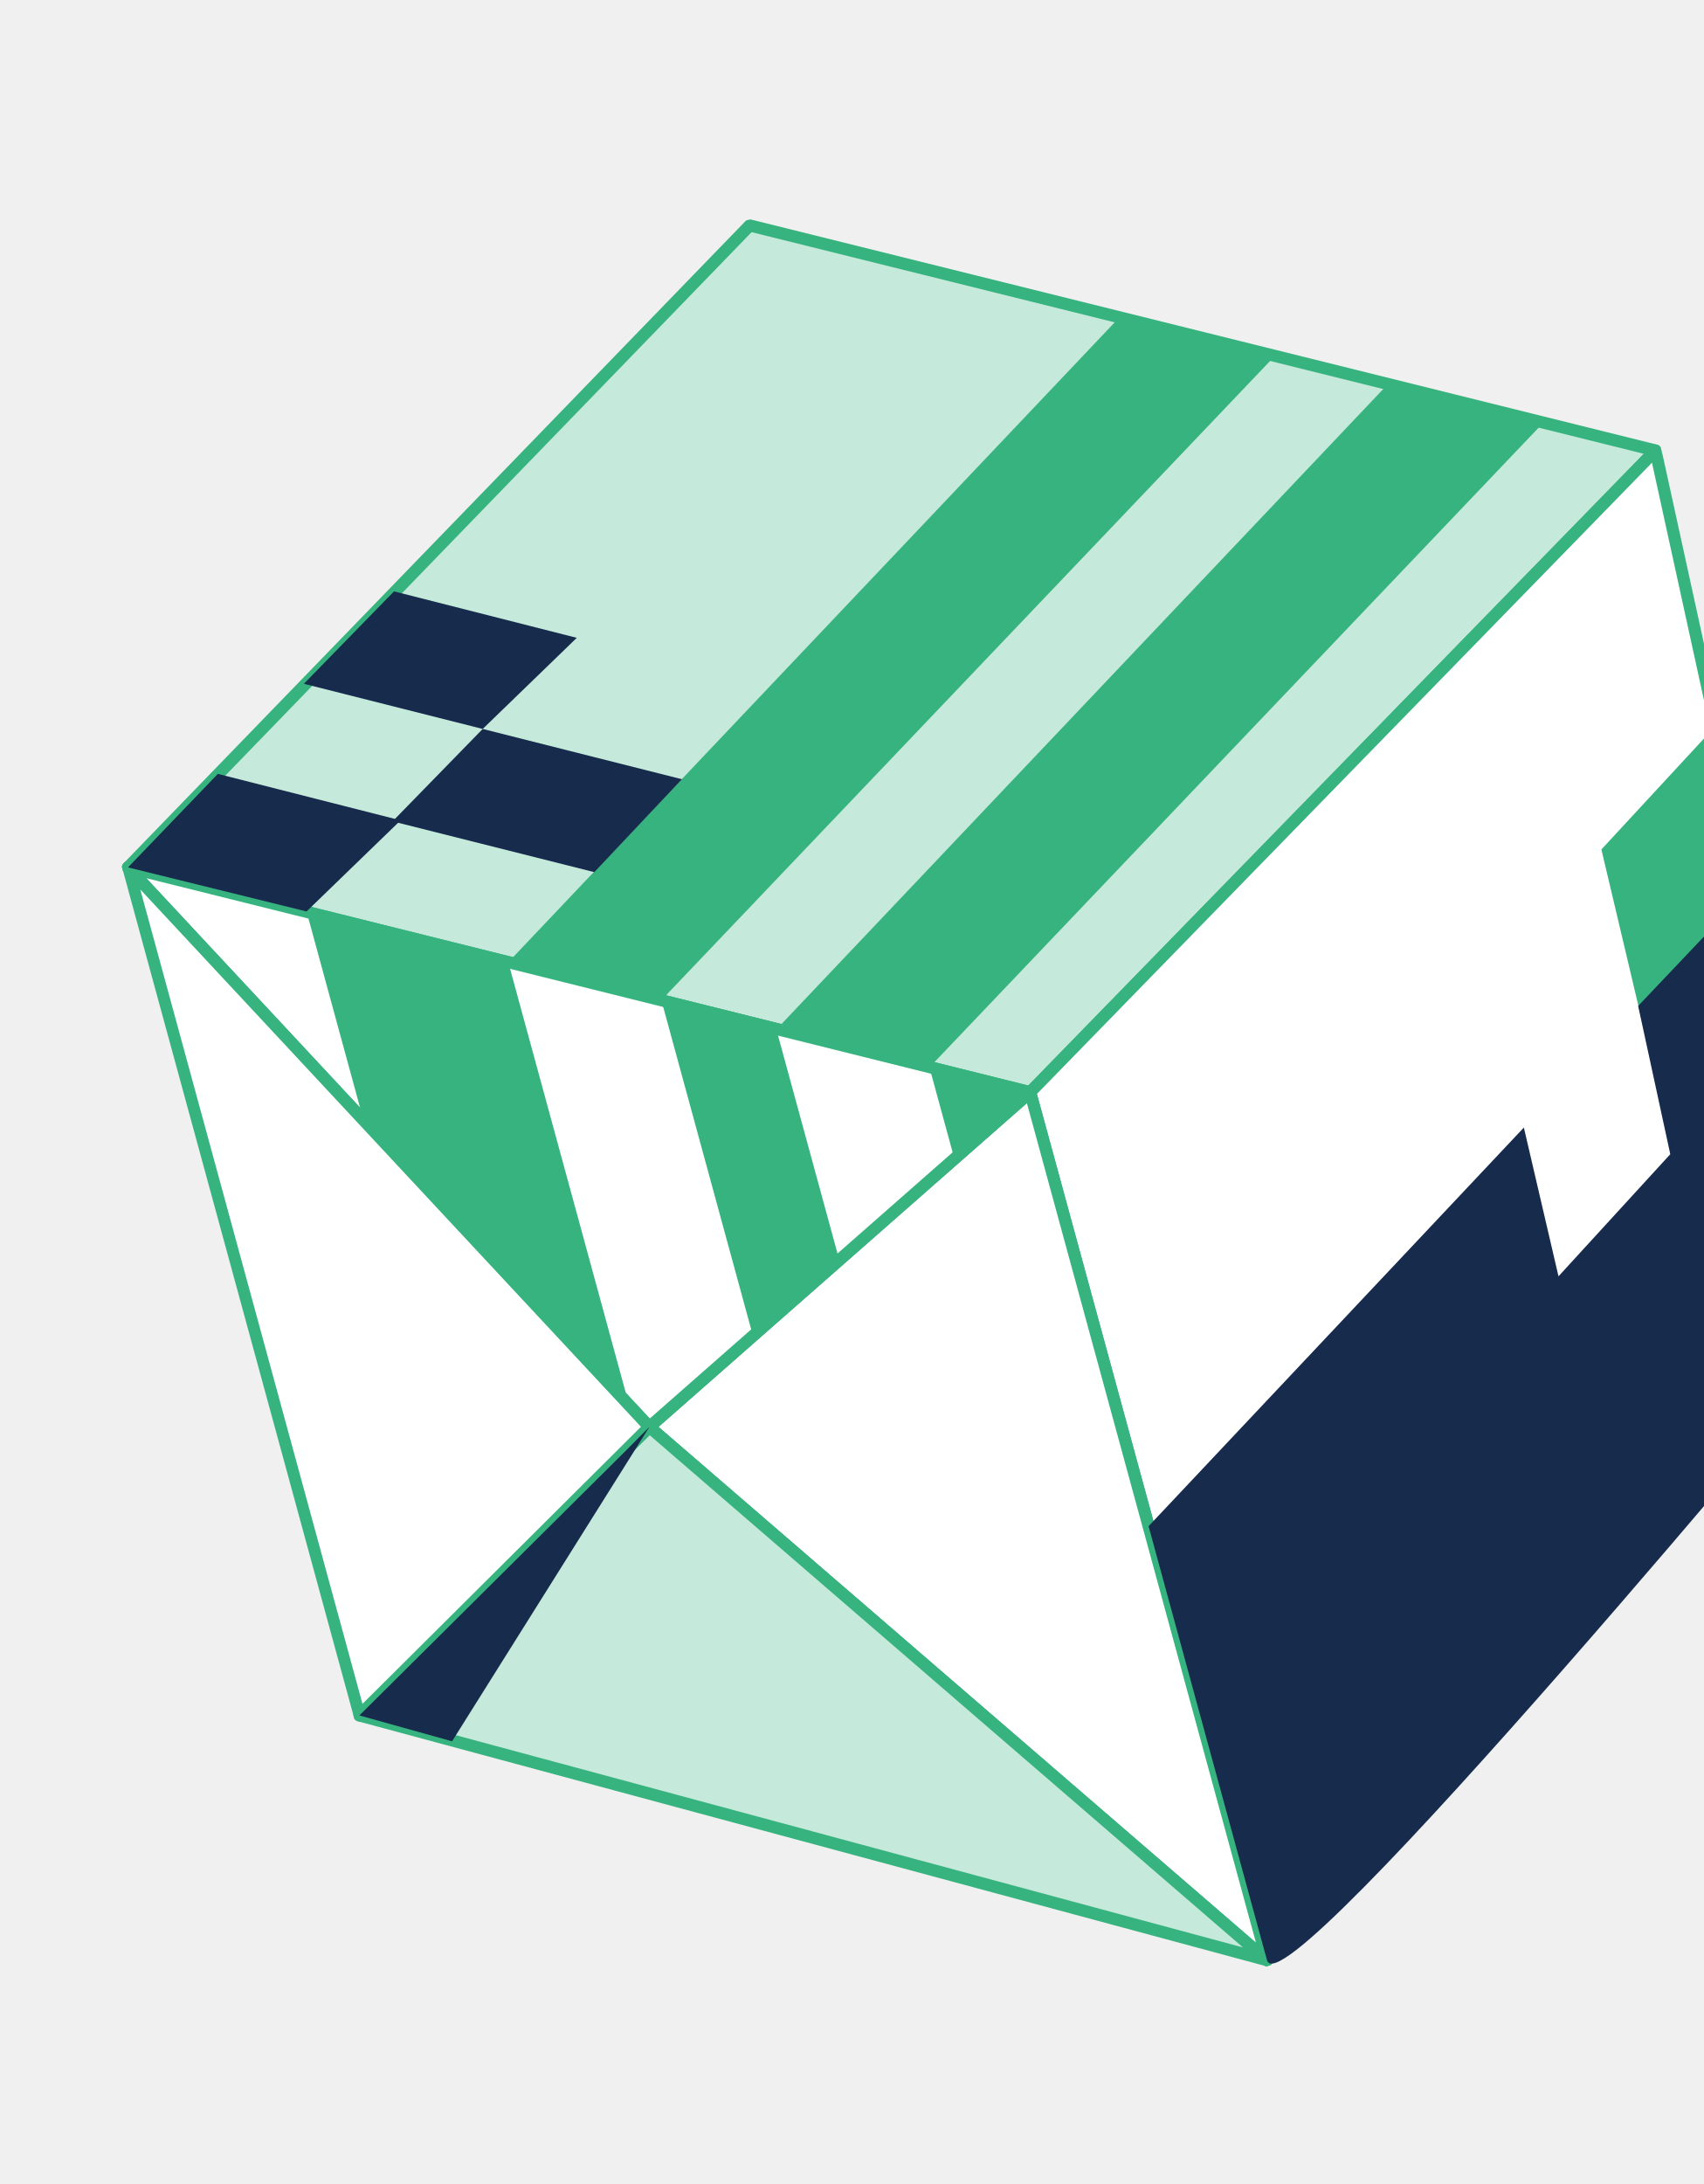
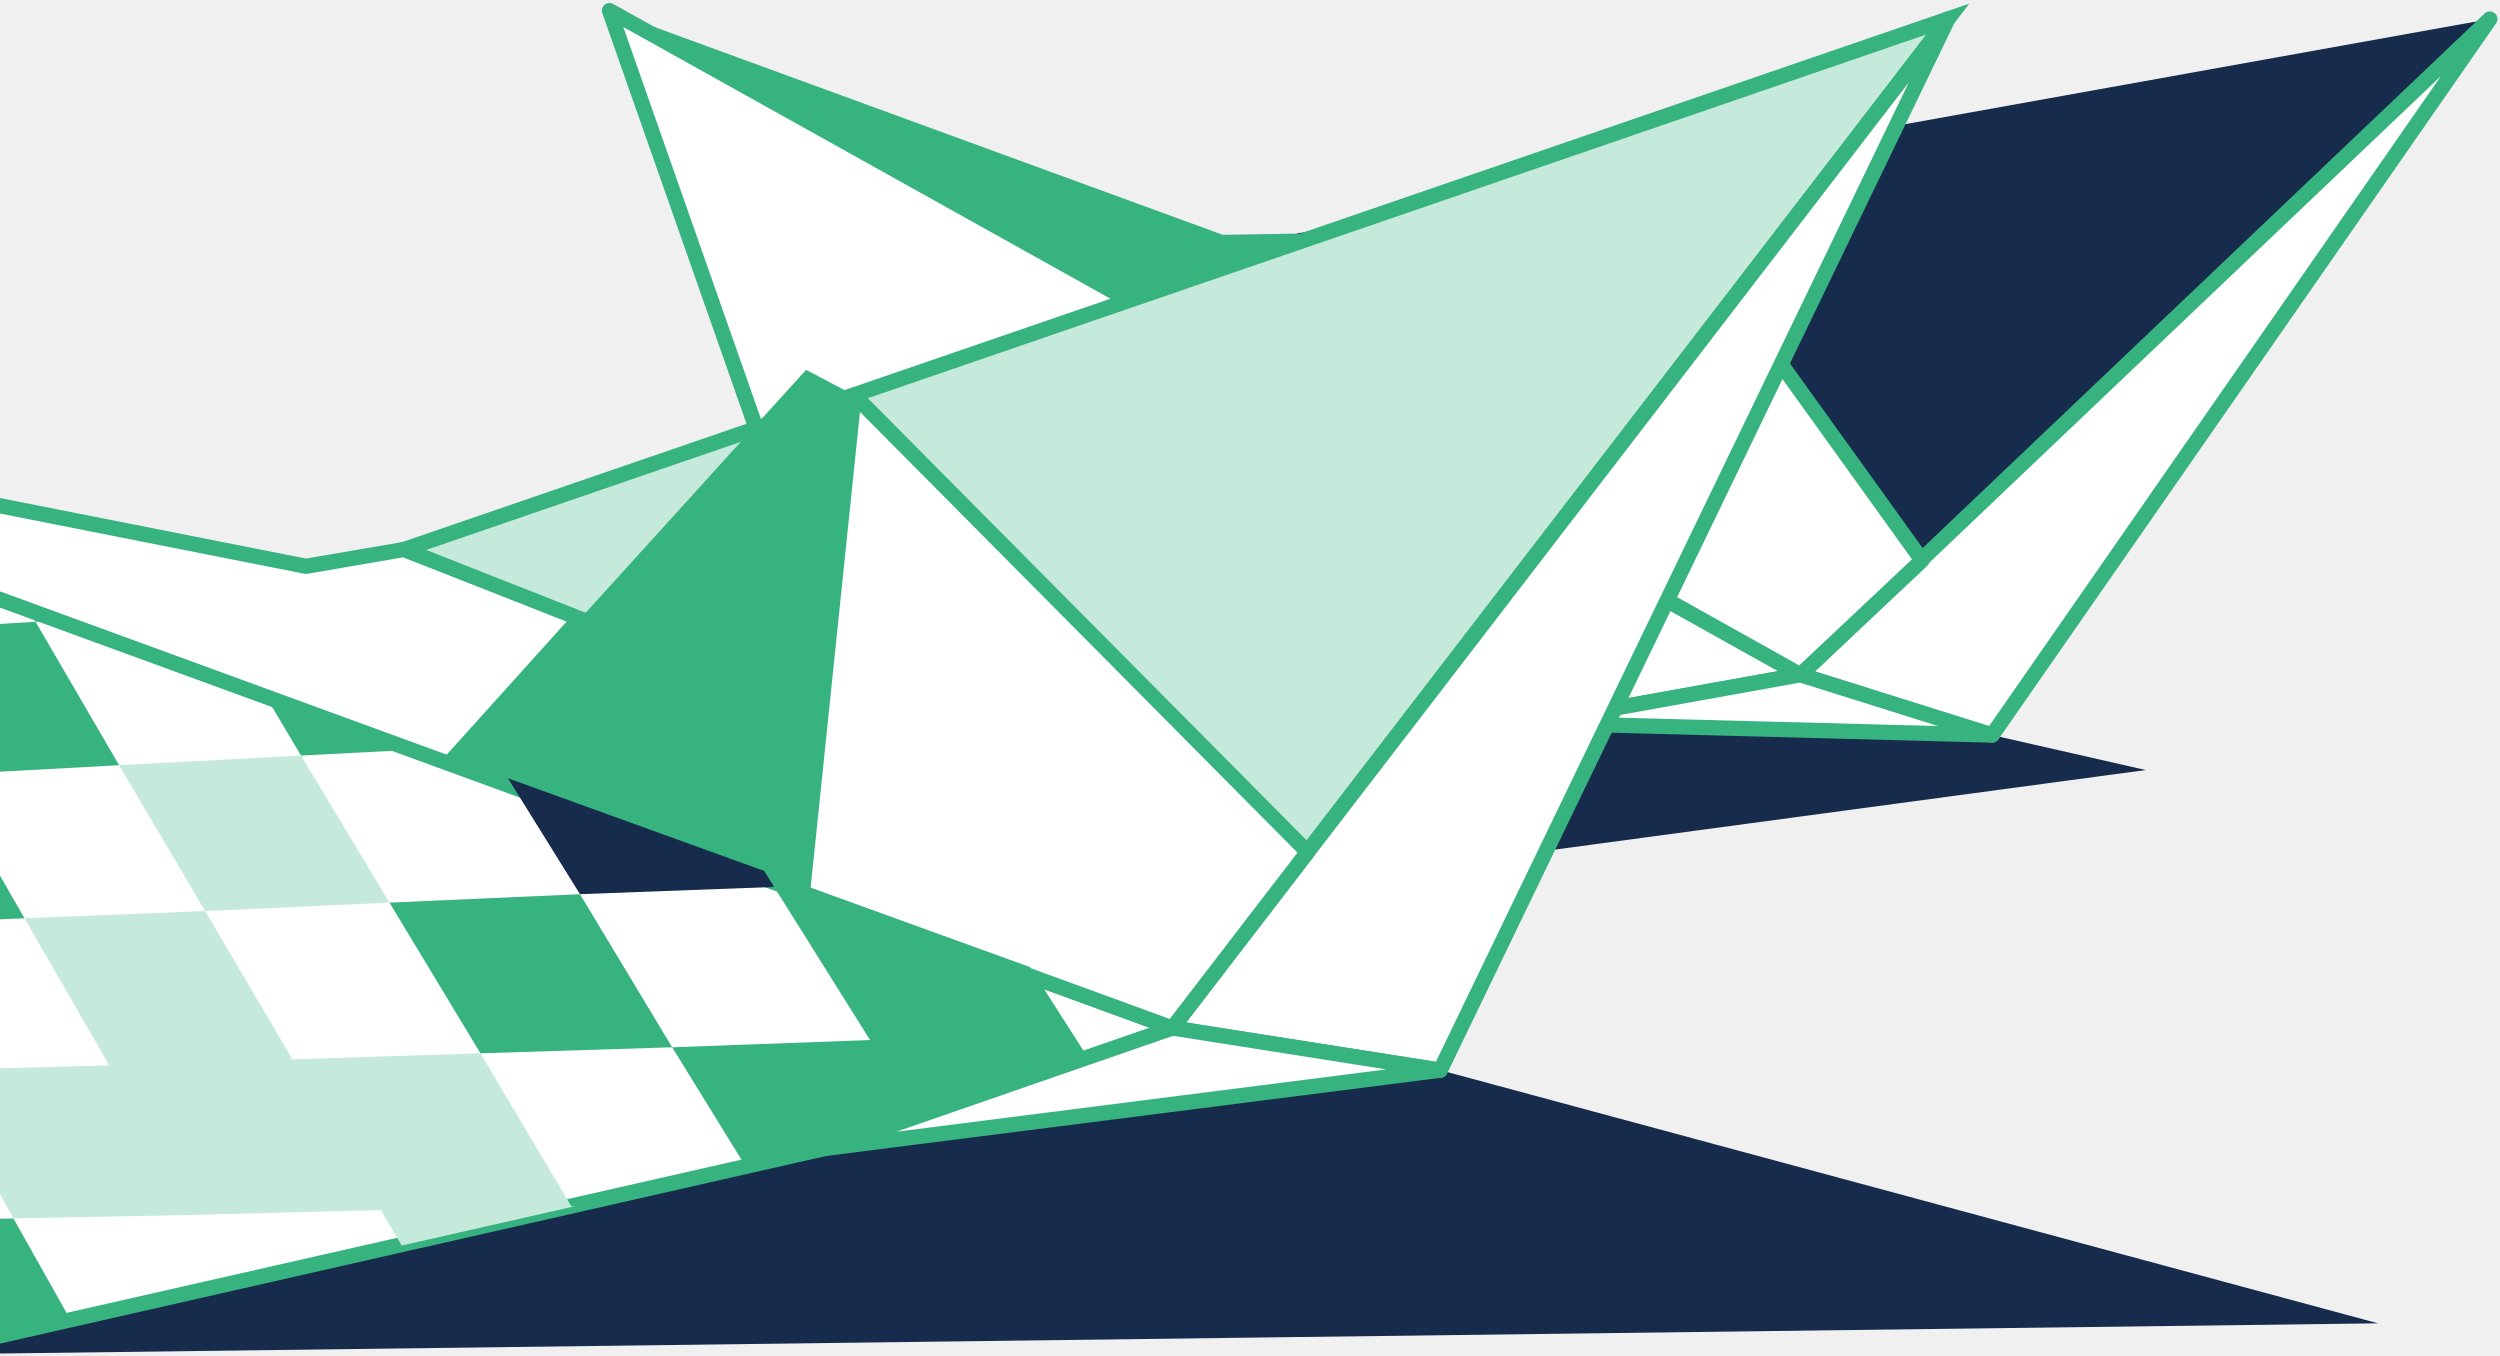
- <svg xmlns="http://www.w3.org/2000/svg" width="323" height="414" viewBox="0 0 323 414" fill="none">
-   <g clip-path="url(#clip0_34_2121)">
-     <path d="M24.271 164.424L142.144 42.735L313.885 85.388L195.325 207.039L24.271 164.424Z" fill="#C5E9DA" stroke="#36B37E" stroke-width="2.291" stroke-miterlimit="10" stroke-linejoin="round" />
-     <path d="M195.326 207.039L313.885 85.388L350.506 252.633L240.227 371.573L195.326 207.039Z" fill="white" stroke="#36B37E" stroke-width="2.291" stroke-miterlimit="10" stroke-linejoin="round" />
-     <path d="M195.326 207.038L123.12 270.489L240.227 371.572L195.326 207.038Z" fill="white" stroke="#36B37E" stroke-width="2.291" stroke-miterlimit="10" stroke-linejoin="round" />
-     <path d="M123.12 270.49L24.271 164.424L195.325 207.039L123.12 270.49Z" fill="white" stroke="#36B37E" stroke-width="2.291" stroke-miterlimit="10" stroke-linejoin="round" />
-     <path d="M240.227 371.573L68.142 325.18L123.12 270.49L240.227 371.573Z" fill="#C5E9DA" stroke="#36B37E" stroke-width="2.291" stroke-miterlimit="10" stroke-linejoin="round" />
-     <path d="M24.271 164.424L68.142 325.18L123.12 270.49L24.271 164.424Z" fill="white" stroke="#36B37E" stroke-width="2.291" stroke-miterlimit="10" stroke-linejoin="round" />
-     <path d="M159.118 238.792L180.98 219.747L159.118 238.792Z" fill="#644DF2" />
-     <path d="M176.226 202.329L180.98 219.748L195.326 207.039L176.226 202.329Z" fill="#36B37E" />
-     <path d="M176.226 202.329L292.61 80.145L263.112 72.861L147.205 195.141L176.226 202.329Z" fill="#36B37E" />
-     <path d="M125.396 189.592L241.78 67.408L212.282 60.124L96.375 182.404L125.396 189.592Z" fill="#36B37E" />
-     <path d="M125.396 189.592L143.036 254.23L159.118 238.792L147.205 195.14L125.396 189.592Z" fill="#36B37E" />
-     <path d="M96.376 182.404L119.284 266.35L68.887 212.23L58.12 172.775L96.376 182.404Z" fill="#36B37E" />
-     <path d="M58.12 172.775L75.956 155.506L41.307 146.697L24.271 164.424L58.12 172.775Z" fill="#172B4D" />
-     <path d="M112.686 165.326L129.301 147.713L91.522 138.179L74.43 155.697L112.686 165.326Z" fill="#172B4D" />
-     <path d="M91.522 138.179L109.359 120.909L74.709 112.1L57.617 129.618L91.522 138.179Z" fill="#172B4D" />
-     <path d="M118.523 275.127L123.12 270.49L85.715 330.081L68.142 325.18L118.523 275.127Z" fill="#172B4D" />
-     <path d="M325.398 137.492L303.632 161.021L312.453 198.301L333.646 175.154L325.398 137.492Z" fill="#36B37E" />
-     <path d="M310.601 190.688L316.692 218.791L295.498 241.938L288.93 213.739L217.776 289.305C217.776 289.305 237.249 360.659 240.227 371.572C243.205 382.485 350.563 252.842 350.563 252.842L331.966 168.171L310.601 190.688Z" fill="#172B4D" />
+ <svg xmlns="http://www.w3.org/2000/svg" width="236" height="128" viewBox="0 0 236 128" fill="none">
+   <path d="M-3.953 127.821L224.485 124.922L135.963 101.025L145.941 80.315L202.558 72.691L188.055 69.391L149.073 67.684L-3.953 127.821Z" fill="#172B4D" />
+   <path d="M122.389 22.052L115.428 22.166L57.535 1L122.969 37.414L133.643 28.766L122.389 22.052Z" fill="#36B37E" />
+   <path d="M122.389 22.052L235.042 1.797L178.774 55.394L122.389 22.052Z" fill="#172B4D" />
+   <path d="M57.535 1L169.956 63.7L144.664 68.252L82.711 72.69L57.535 1Z" fill="white" stroke="#36B37E" stroke-width="1.437" stroke-miterlimit="10" stroke-linejoin="round" />
+   <path d="M169.956 63.701L235.042 1.797L188.055 69.391L169.956 63.701Z" fill="white" stroke="#36B37E" stroke-width="1.437" stroke-miterlimit="10" stroke-linejoin="round" />
+   <path d="M122.969 37.414L152.09 13.858L155.106 16.248L145.941 50.273L122.969 37.414Z" fill="white" stroke="#36B37E" stroke-width="1.437" stroke-miterlimit="10" stroke-linejoin="round" />
+   <path d="M155.106 16.248L181.442 52.89L169.956 63.7L145.94 50.273L155.106 16.248Z" fill="white" stroke="#36B37E" stroke-width="1.437" stroke-miterlimit="10" stroke-linejoin="round" />
+   <path d="M188.055 69.39L144.665 68.252L169.956 63.7L188.055 69.39Z" fill="white" stroke="#36B37E" stroke-width="1.437" stroke-miterlimit="10" stroke-linejoin="round" />
+   <path d="M38.16 51.866L28.879 53.459L-52.797 37.301L42.337 72.122L54.751 58.353L38.16 51.866Z" fill="white" stroke="#36B37E" stroke-width="1.437" stroke-miterlimit="10" stroke-linejoin="round" />
+   <path d="M38.161 51.866L183.879 1.797L120.417 84.298L38.161 51.866Z" fill="#C5E9DA" stroke="#36B37E" stroke-width="1.437" stroke-miterlimit="10" />
+   <path d="M-52.797 37.301L110.672 97.043L77.838 108.422L-3.838 126.971L-52.797 37.301Z" fill="white" stroke="#36B37E" stroke-width="1.437" stroke-miterlimit="10" stroke-linejoin="round" />
+   <path d="M110.671 97.043L183.878 1.797L135.963 101.025L110.671 97.043Z" fill="white" stroke="#36B37E" stroke-width="1.437" stroke-miterlimit="10" stroke-linejoin="round" />
+   <path d="M42.337 72.122L76.098 34.911L80.623 37.301L75.75 84.298L42.337 72.122Z" fill="#36B37E" />
+   <path d="M80.623 37.301L123.433 80.429L110.671 97.043L75.75 84.298L80.623 37.301Z" fill="white" stroke="#36B37E" stroke-width="1.437" stroke-miterlimit="10" stroke-linejoin="round" />
+   <path d="M135.963 101.026L77.838 108.422L110.671 97.043L135.963 101.026Z" fill="white" stroke="#36B37E" stroke-width="1.437" stroke-miterlimit="10" stroke-linejoin="round" />
+   <mask id="mask0_73_397" style="mask-type:alpha" maskUnits="userSpaceOnUse" x="-54" y="37" width="166" height="91">
+     <path d="M-53 37.725L110.364 96.804L78.013 107.738L-3.663 126.287L-53 37.725Z" fill="white" stroke="#36B37E" stroke-width="1.437" stroke-miterlimit="10" stroke-linejoin="round" />
+   </mask>
+   <g mask="url(#mask0_73_397)">
+     <path d="M45.353 99.432L27.603 100.001L19.366 86.004L2.311 86.687L10.316 100.57L-6.506 101.025L1.267 115.021L18.437 114.68L35.956 114.225L44.541 128.904L62.872 128.677L71.922 143.698H90.948L81.667 128.449L72.502 113.542L53.939 113.883L45.353 99.432Z" fill="#C5E9DA" />
+     <path d="M36.769 85.207L28.415 71.324L11.245 72.235L19.366 86.004L36.769 85.207Z" fill="#C5E9DA" />
+     <path d="M63.453 98.863L54.751 84.411L36.769 85.208L45.354 99.432L63.453 98.863Z" fill="#36B37E" />
+     <path d="M73.082 83.728L64.149 69.39L46.05 70.414L54.751 84.41L73.082 83.728Z" fill="#172B4D" />
+     <path d="M82.132 98.18L63.453 98.863L72.502 113.542L91.413 113.087L110.904 112.632L101.274 97.611L91.877 82.932L73.082 83.728L82.132 98.18Z" fill="#36B37E" />
+     <path d="M-14.28 87.37L2.311 86.687L-5.462 73.145L11.244 72.235L3.355 58.693L-13.119 59.718L-29.246 60.742L-21.821 73.942L-37.715 74.852L-53.377 75.649L-46.3 88.735L-30.406 88.052L-22.981 101.594L-6.506 101.025L-14.28 87.37Z" fill="#36B37E" />
+     <path d="M28.415 71.324L46.05 70.414L37.58 56.645L29.343 43.103L12.289 44.355L-4.418 45.493L3.355 58.693L20.294 57.669L28.415 71.324Z" fill="#36B37E" />
+     <path d="M73.662 54.369L55.447 55.507L64.149 69.39L82.711 68.48L73.662 54.369Z" fill="#36B37E" />
+     <path d="M111.252 82.021L101.622 67.455L82.711 68.479L91.877 82.931L111.252 82.021Z" fill="#36B37E" />
+     <path d="M-15.44 115.363L-7.666 129.473L9.272 129.246L1.267 115.021L-15.44 115.363Z" fill="#36B37E" />
  </g>
-   <defs>
-     <clipPath id="clip0_34_2121">
-       <rect width="302.379" height="345.234" fill="white" transform="translate(0.19873 80.3447) rotate(-15.2643)" />
-     </clipPath>
-   </defs>
</svg>
